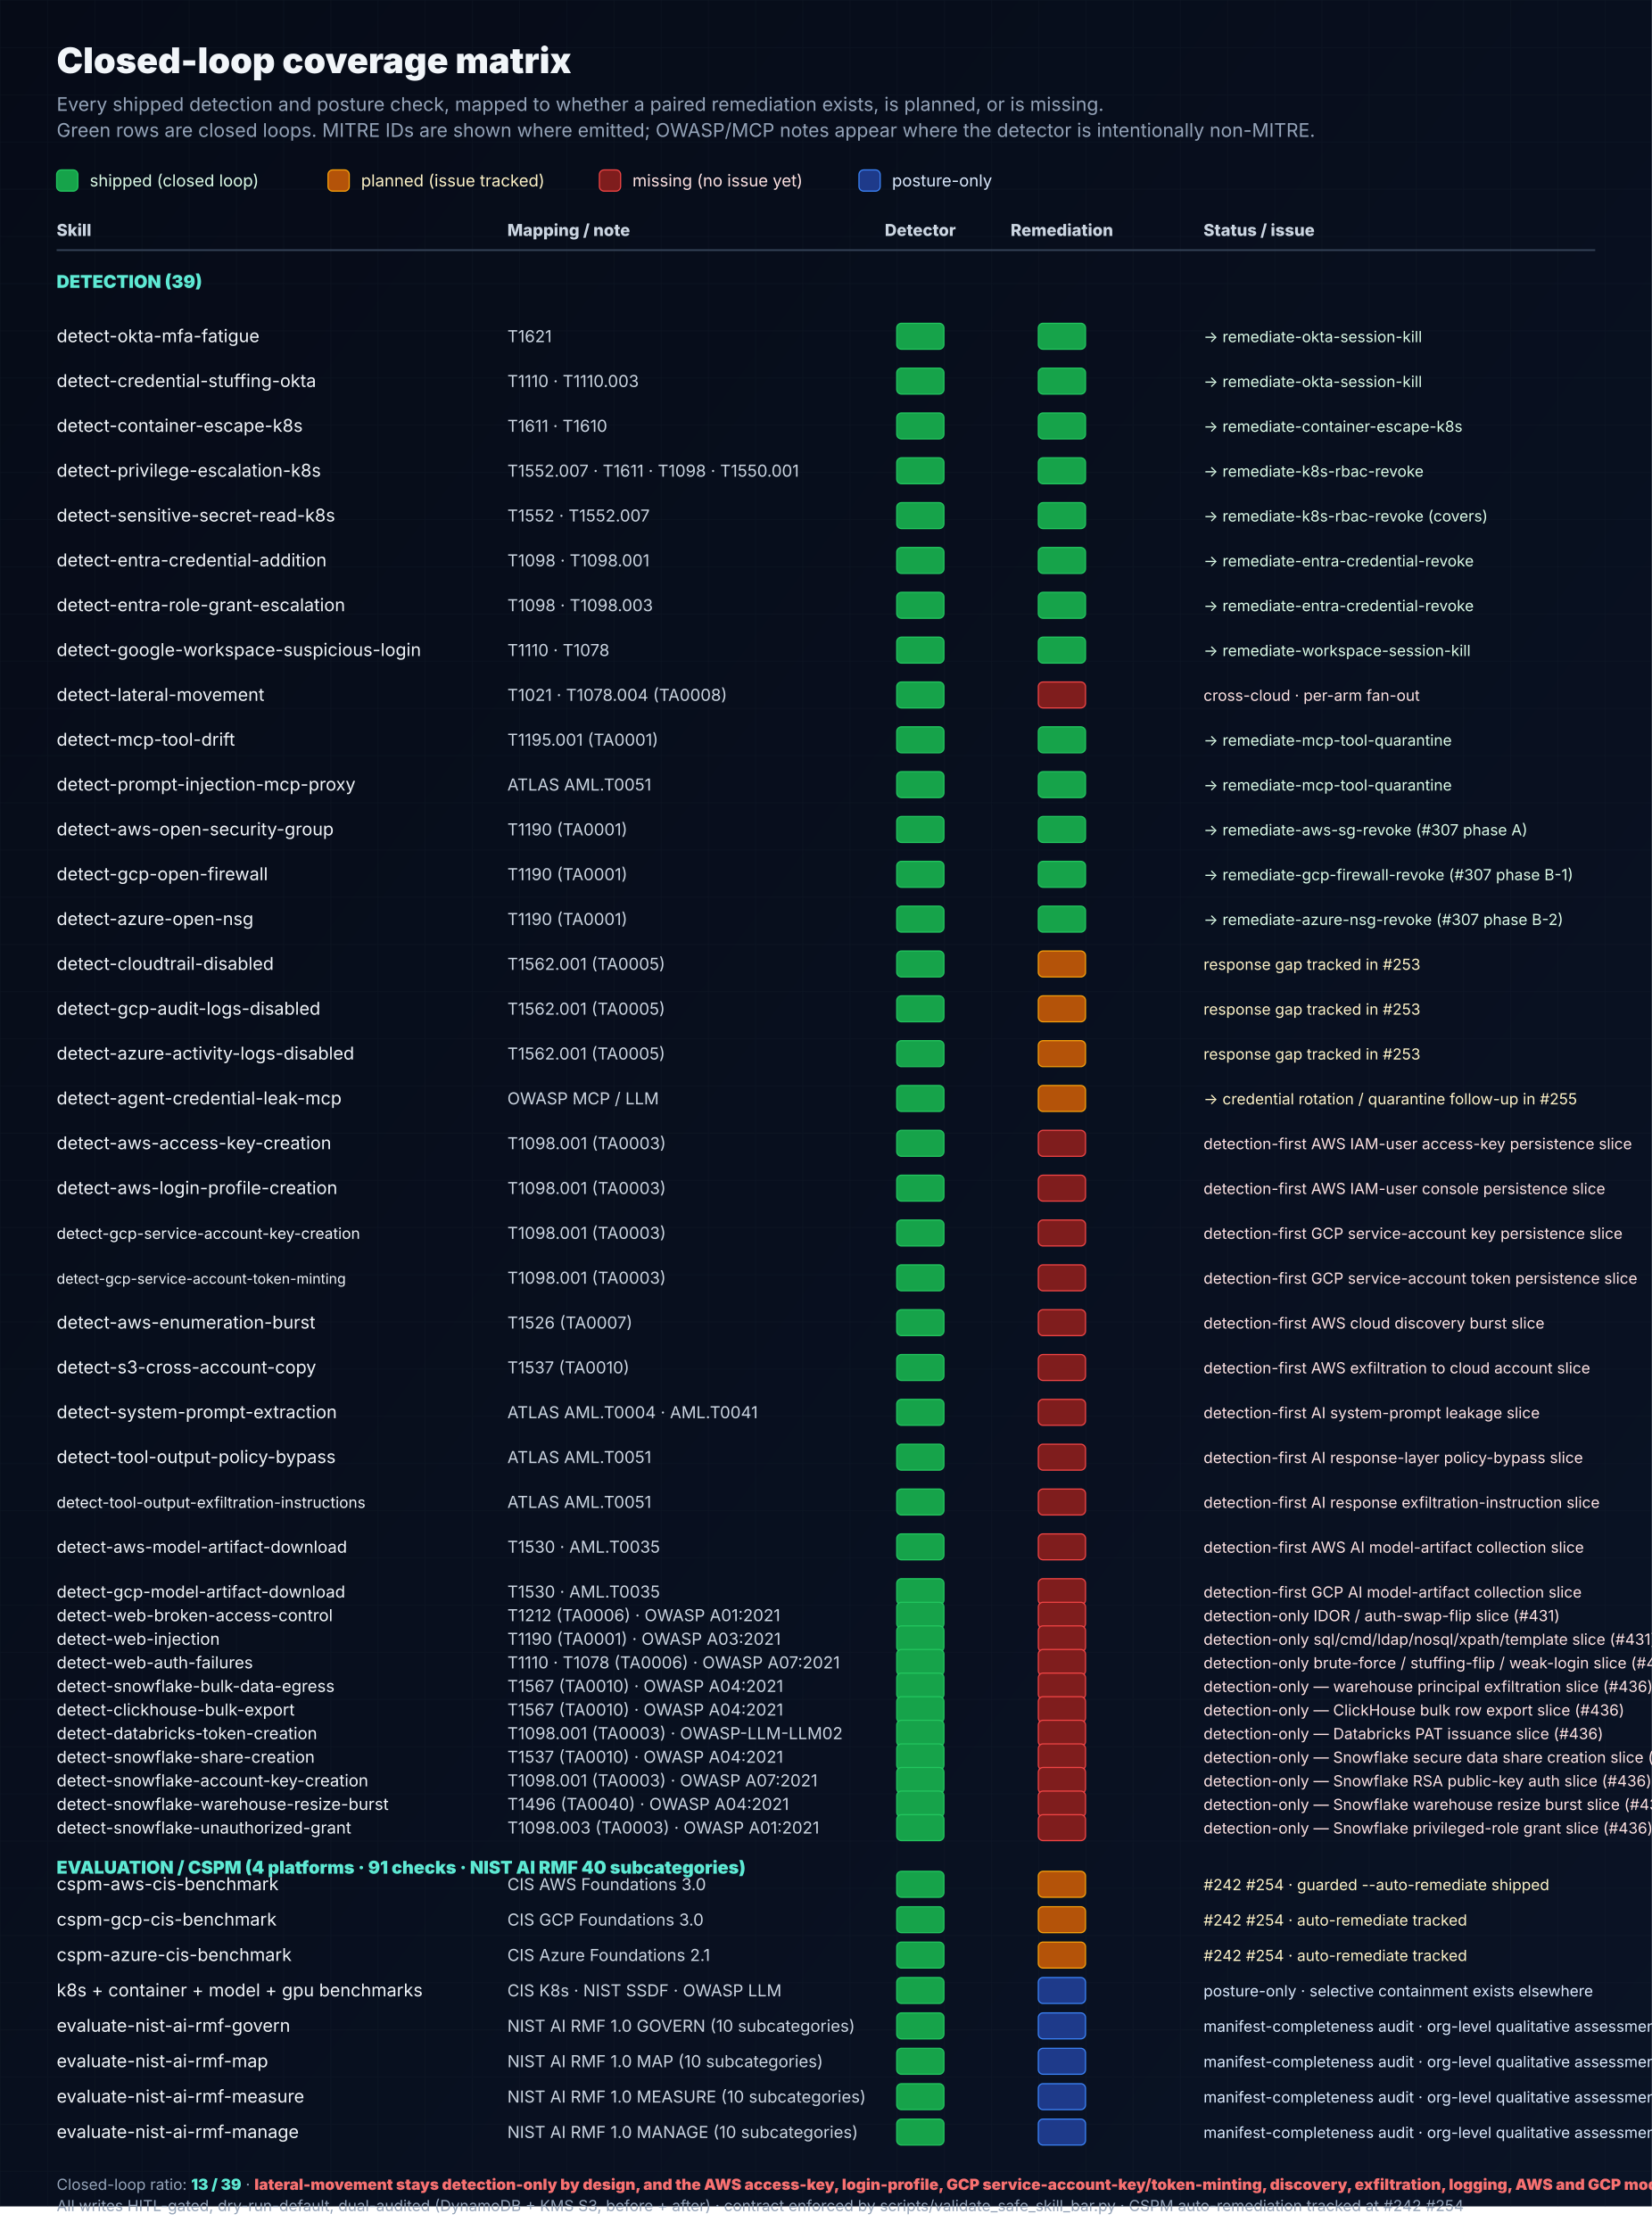
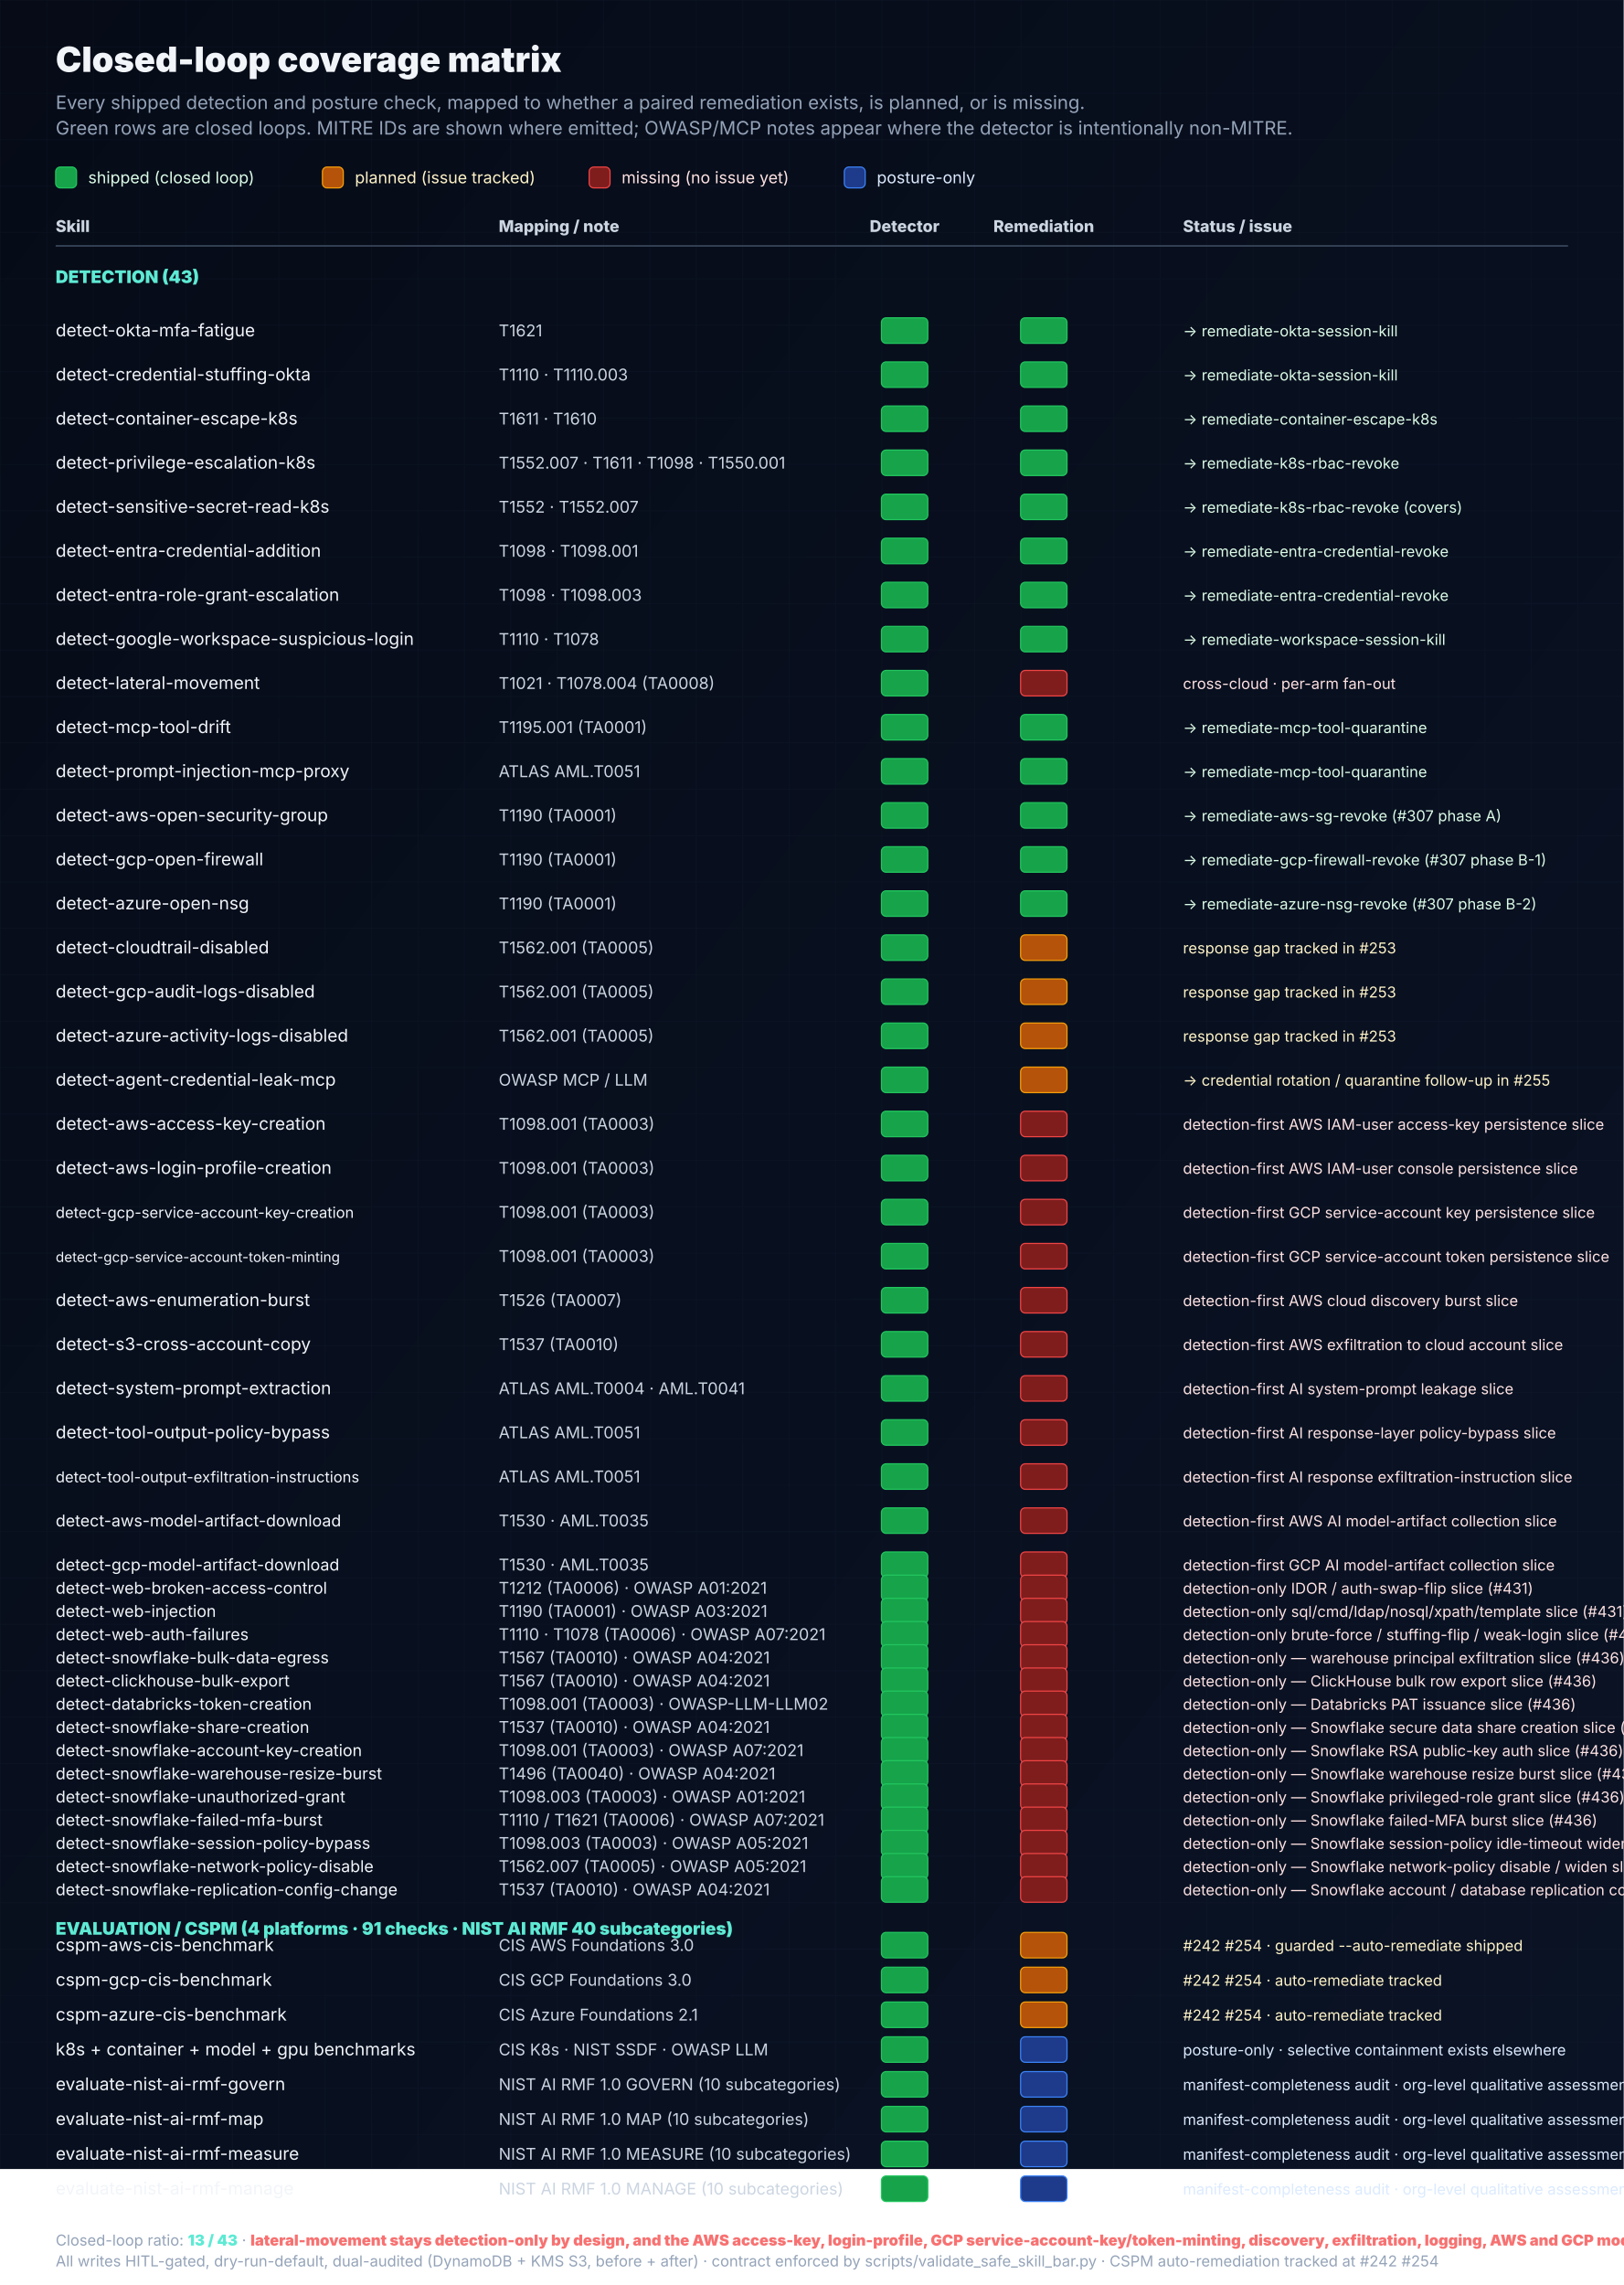
- <svg xmlns="http://www.w3.org/2000/svg" width="1400" height="1890" viewBox="0 0 1400 1890" role="img" aria-labelledby="cm-title cm-desc">
+ <svg xmlns="http://www.w3.org/2000/svg" width="1400" height="1970" viewBox="0 0 1400 1970" role="img" aria-labelledby="cm-title cm-desc">
  <defs>
    <linearGradient id="bg2" x1="0" y1="0" x2="1" y2="1">
      <stop offset="0%" stop-color="#060b17" />
      <stop offset="100%" stop-color="#0a1325" />
    </linearGradient>
    <pattern id="grid2" x="0" y="0" width="40" height="40" patternUnits="userSpaceOnUse">
      <path d="M40 0H0V40" fill="none" stroke="#1e293b" stroke-opacity="0.25" stroke-width="1" />
    </pattern>
  </defs>
  <rect width="1400" height="1870" fill="url(#bg2)" />
  <rect width="1400" height="1870" fill="url(#grid2)" />
  <text x="48" y="62" fill="#f1f5f9" font-family="Inter, system-ui, sans-serif" font-size="30" font-weight="900">Closed-loop coverage matrix</text>
  <text x="48" y="94" fill="#94a3b8" font-family="Inter, system-ui, sans-serif" font-size="16">Every shipped detection and posture check, mapped to whether a paired remediation exists, is planned, or is missing.</text>
  <text x="48" y="116" fill="#94a3b8" font-family="Inter, system-ui, sans-serif" font-size="16">Green rows are closed loops. MITRE IDs are shown where emitted; OWASP/MCP notes appear where the detector is intentionally non-MITRE.</text>
  <g transform="translate(48,144)" font-family="Inter, system-ui, sans-serif" font-size="14">
    <g>
      <rect x="0" y="0" width="18" height="18" rx="4" fill="#16a34a" stroke="#22c55e" />
      <text x="28" y="14" fill="#dcfce7">shipped (closed loop)</text>
    </g>
    <g transform="translate(230,0)">
      <rect x="0" y="0" width="18" height="18" rx="4" fill="#b45309" stroke="#f59e0b" />
      <text x="28" y="14" fill="#fef3c7">planned (issue tracked)</text>
    </g>
    <g transform="translate(460,0)">
      <rect x="0" y="0" width="18" height="18" rx="4" fill="#7f1d1d" stroke="#ef4444" />
      <text x="28" y="14" fill="#fee2e2">missing (no issue yet)</text>
    </g>
    <g transform="translate(680,0)">
      <rect x="0" y="0" width="18" height="18" rx="4" fill="#1e3a8a" stroke="#3b82f6" />
      <text x="28" y="14" fill="#dbeafe">posture-only</text>
    </g>
  </g>
  <g font-family="Inter, system-ui, sans-serif" font-size="14" font-weight="800" fill="#cbd5e1">
    <text x="48" y="200">Skill</text>
    <text x="430" y="200">Mapping / note</text>
    <text x="780" y="200" text-anchor="middle">Detector</text>
    <text x="900" y="200" text-anchor="middle">Remediation</text>
    <text x="1020" y="200">Status / issue</text>
  </g>
  <line x1="48" y1="212" x2="1352" y2="212" stroke="#334155" stroke-width="1.5" />
-   <text x="48" y="244" fill="#5eead4" font-family="Inter, system-ui, sans-serif" font-size="15" font-weight="900">DETECTION (39)</text>
+   <text x="48" y="244" fill="#5eead4" font-family="Inter, system-ui, sans-serif" font-size="15" font-weight="900">DETECTION (43)</text>
  <g font-family="Inter, system-ui, sans-serif">
    <text x="48" y="290" fill="#f1f5f9" font-size="15">detect-okta-mfa-fatigue</text>
    <text x="430" y="290" fill="#cbd5e1" font-size="14">T1621</text>
    <rect x="760" y="274" width="40" height="22" rx="4" fill="#16a34a" stroke="#22c55e" />
    <rect x="880" y="274" width="40" height="22" rx="4" fill="#16a34a" stroke="#22c55e" />
    <text x="1020" y="290" fill="#dcfce7" font-size="13">→ remediate-okta-session-kill</text>
  </g>
  <g font-family="Inter, system-ui, sans-serif">
    <text x="48" y="328" fill="#f1f5f9" font-size="15">detect-credential-stuffing-okta</text>
    <text x="430" y="328" fill="#cbd5e1" font-size="14">T1110 · T1110.003</text>
    <rect x="760" y="312" width="40" height="22" rx="4" fill="#16a34a" stroke="#22c55e" />
    <rect x="880" y="312" width="40" height="22" rx="4" fill="#16a34a" stroke="#22c55e" />
    <text x="1020" y="328" fill="#dcfce7" font-size="13">→ remediate-okta-session-kill</text>
  </g>
  <g font-family="Inter, system-ui, sans-serif">
    <text x="48" y="366" fill="#f1f5f9" font-size="15">detect-container-escape-k8s</text>
    <text x="430" y="366" fill="#cbd5e1" font-size="14">T1611 · T1610</text>
    <rect x="760" y="350" width="40" height="22" rx="4" fill="#16a34a" stroke="#22c55e" />
    <rect x="880" y="350" width="40" height="22" rx="4" fill="#16a34a" stroke="#22c55e" />
    <text x="1020" y="366" fill="#dcfce7" font-size="13">→ remediate-container-escape-k8s</text>
  </g>
  <g font-family="Inter, system-ui, sans-serif">
    <text x="48" y="404" fill="#f1f5f9" font-size="15">detect-privilege-escalation-k8s</text>
    <text x="430" y="404" fill="#cbd5e1" font-size="14">T1552.007 · T1611 · T1098 · T1550.001</text>
    <rect x="760" y="388" width="40" height="22" rx="4" fill="#16a34a" stroke="#22c55e" />
    <rect x="880" y="388" width="40" height="22" rx="4" fill="#16a34a" stroke="#22c55e" />
    <text x="1020" y="404" fill="#dcfce7" font-size="13">→ remediate-k8s-rbac-revoke</text>
  </g>
  <g font-family="Inter, system-ui, sans-serif">
    <text x="48" y="442" fill="#f1f5f9" font-size="15">detect-sensitive-secret-read-k8s</text>
    <text x="430" y="442" fill="#cbd5e1" font-size="14">T1552 · T1552.007</text>
    <rect x="760" y="426" width="40" height="22" rx="4" fill="#16a34a" stroke="#22c55e" />
    <rect x="880" y="426" width="40" height="22" rx="4" fill="#16a34a" stroke="#22c55e" />
    <text x="1020" y="442" fill="#dcfce7" font-size="13">→ remediate-k8s-rbac-revoke (covers)</text>
  </g>
  <g font-family="Inter, system-ui, sans-serif">
    <text x="48" y="480" fill="#f1f5f9" font-size="15">detect-entra-credential-addition</text>
    <text x="430" y="480" fill="#cbd5e1" font-size="14">T1098 · T1098.001</text>
    <rect x="760" y="464" width="40" height="22" rx="4" fill="#16a34a" stroke="#22c55e" />
    <rect x="880" y="464" width="40" height="22" rx="4" fill="#16a34a" stroke="#22c55e" />
    <text x="1020" y="480" fill="#dcfce7" font-size="13">→ remediate-entra-credential-revoke</text>
  </g>
  <g font-family="Inter, system-ui, sans-serif">
    <text x="48" y="518" fill="#f1f5f9" font-size="15">detect-entra-role-grant-escalation</text>
    <text x="430" y="518" fill="#cbd5e1" font-size="14">T1098 · T1098.003</text>
    <rect x="760" y="502" width="40" height="22" rx="4" fill="#16a34a" stroke="#22c55e" />
    <rect x="880" y="502" width="40" height="22" rx="4" fill="#16a34a" stroke="#22c55e" />
    <text x="1020" y="518" fill="#dcfce7" font-size="13">→ remediate-entra-credential-revoke</text>
  </g>
  <g font-family="Inter, system-ui, sans-serif">
    <text x="48" y="556" fill="#f1f5f9" font-size="15">detect-google-workspace-suspicious-login</text>
    <text x="430" y="556" fill="#cbd5e1" font-size="14">T1110 · T1078</text>
    <rect x="760" y="540" width="40" height="22" rx="4" fill="#16a34a" stroke="#22c55e" />
    <rect x="880" y="540" width="40" height="22" rx="4" fill="#16a34a" stroke="#22c55e" />
    <text x="1020" y="556" fill="#dcfce7" font-size="13">→ remediate-workspace-session-kill</text>
  </g>
  <g font-family="Inter, system-ui, sans-serif">
    <text x="48" y="594" fill="#f1f5f9" font-size="15">detect-lateral-movement</text>
    <text x="430" y="594" fill="#cbd5e1" font-size="14">T1021 · T1078.004 (TA0008)</text>
    <rect x="760" y="578" width="40" height="22" rx="4" fill="#16a34a" stroke="#22c55e" />
    <rect x="880" y="578" width="40" height="22" rx="4" fill="#7f1d1d" stroke="#ef4444" />
    <text x="1020" y="594" fill="#fee2e2" font-size="13">cross-cloud · per-arm fan-out</text>
  </g>
  <g font-family="Inter, system-ui, sans-serif">
    <text x="48" y="632" fill="#f1f5f9" font-size="15">detect-mcp-tool-drift</text>
    <text x="430" y="632" fill="#cbd5e1" font-size="14">T1195.001 (TA0001)</text>
    <rect x="760" y="616" width="40" height="22" rx="4" fill="#16a34a" stroke="#22c55e" />
    <rect x="880" y="616" width="40" height="22" rx="4" fill="#16a34a" stroke="#22c55e" />
    <text x="1020" y="632" fill="#dcfce7" font-size="13">→ remediate-mcp-tool-quarantine</text>
  </g>
  <g font-family="Inter, system-ui, sans-serif">
    <text x="48" y="670" fill="#f1f5f9" font-size="15">detect-prompt-injection-mcp-proxy</text>
    <text x="430" y="670" fill="#cbd5e1" font-size="14">ATLAS AML.T0051</text>
    <rect x="760" y="654" width="40" height="22" rx="4" fill="#16a34a" stroke="#22c55e" />
    <rect x="880" y="654" width="40" height="22" rx="4" fill="#16a34a" stroke="#22c55e" />
    <text x="1020" y="670" fill="#dcfce7" font-size="13">→ remediate-mcp-tool-quarantine</text>
  </g>
  <g font-family="Inter, system-ui, sans-serif">
    <text x="48" y="708" fill="#f1f5f9" font-size="15">detect-aws-open-security-group</text>
    <text x="430" y="708" fill="#cbd5e1" font-size="14">T1190 (TA0001)</text>
    <rect x="760" y="692" width="40" height="22" rx="4" fill="#16a34a" stroke="#22c55e" />
    <rect x="880" y="692" width="40" height="22" rx="4" fill="#16a34a" stroke="#22c55e" />
    <text x="1020" y="708" fill="#dcfce7" font-size="13">→ remediate-aws-sg-revoke (#307 phase A)</text>
  </g>
  <g font-family="Inter, system-ui, sans-serif">
    <text x="48" y="746" fill="#f1f5f9" font-size="15">detect-gcp-open-firewall</text>
    <text x="430" y="746" fill="#cbd5e1" font-size="14">T1190 (TA0001)</text>
    <rect x="760" y="730" width="40" height="22" rx="4" fill="#16a34a" stroke="#22c55e" />
    <rect x="880" y="730" width="40" height="22" rx="4" fill="#16a34a" stroke="#22c55e" />
    <text x="1020" y="746" fill="#dcfce7" font-size="13">→ remediate-gcp-firewall-revoke (#307 phase B-1)</text>
  </g>
  <g font-family="Inter, system-ui, sans-serif">
    <text x="48" y="784" fill="#f1f5f9" font-size="15">detect-azure-open-nsg</text>
    <text x="430" y="784" fill="#cbd5e1" font-size="14">T1190 (TA0001)</text>
    <rect x="760" y="768" width="40" height="22" rx="4" fill="#16a34a" stroke="#22c55e" />
    <rect x="880" y="768" width="40" height="22" rx="4" fill="#16a34a" stroke="#22c55e" />
    <text x="1020" y="784" fill="#dcfce7" font-size="13">→ remediate-azure-nsg-revoke (#307 phase B-2)</text>
  </g>
  <g font-family="Inter, system-ui, sans-serif">
    <text x="48" y="822" fill="#f1f5f9" font-size="15">detect-cloudtrail-disabled</text>
    <text x="430" y="822" fill="#cbd5e1" font-size="14">T1562.001 (TA0005)</text>
    <rect x="760" y="806" width="40" height="22" rx="4" fill="#16a34a" stroke="#22c55e" />
    <rect x="880" y="806" width="40" height="22" rx="4" fill="#b45309" stroke="#f59e0b" />
    <text x="1020" y="822" fill="#fef3c7" font-size="13">response gap tracked in #253</text>
  </g>
  <g font-family="Inter, system-ui, sans-serif">
    <text x="48" y="860" fill="#f1f5f9" font-size="15">detect-gcp-audit-logs-disabled</text>
    <text x="430" y="860" fill="#cbd5e1" font-size="14">T1562.001 (TA0005)</text>
    <rect x="760" y="844" width="40" height="22" rx="4" fill="#16a34a" stroke="#22c55e" />
    <rect x="880" y="844" width="40" height="22" rx="4" fill="#b45309" stroke="#f59e0b" />
    <text x="1020" y="860" fill="#fef3c7" font-size="13">response gap tracked in #253</text>
  </g>
  <g font-family="Inter, system-ui, sans-serif">
    <text x="48" y="898" fill="#f1f5f9" font-size="15">detect-azure-activity-logs-disabled</text>
    <text x="430" y="898" fill="#cbd5e1" font-size="14">T1562.001 (TA0005)</text>
    <rect x="760" y="882" width="40" height="22" rx="4" fill="#16a34a" stroke="#22c55e" />
    <rect x="880" y="882" width="40" height="22" rx="4" fill="#b45309" stroke="#f59e0b" />
    <text x="1020" y="898" fill="#fef3c7" font-size="13">response gap tracked in #253</text>
  </g>
  <g font-family="Inter, system-ui, sans-serif">
    <text x="48" y="936" fill="#f1f5f9" font-size="15">detect-agent-credential-leak-mcp</text>
    <text x="430" y="936" fill="#cbd5e1" font-size="14">OWASP MCP / LLM</text>
    <rect x="760" y="920" width="40" height="22" rx="4" fill="#16a34a" stroke="#22c55e" />
    <rect x="880" y="920" width="40" height="22" rx="4" fill="#b45309" stroke="#f59e0b" />
    <text x="1020" y="936" fill="#fef3c7" font-size="13">→ credential rotation / quarantine follow-up in #255</text>
  </g>
  <g font-family="Inter, system-ui, sans-serif">
    <text x="48" y="974" fill="#f1f5f9" font-size="15">detect-aws-access-key-creation</text>
    <text x="430" y="974" fill="#cbd5e1" font-size="14">T1098.001 (TA0003)</text>
    <rect x="760" y="958" width="40" height="22" rx="4" fill="#16a34a" stroke="#22c55e" />
    <rect x="880" y="958" width="40" height="22" rx="4" fill="#7f1d1d" stroke="#ef4444" />
    <text x="1020" y="974" fill="#fee2e2" font-size="13">detection-first AWS IAM-user access-key persistence slice</text>
  </g>
  <g font-family="Inter, system-ui, sans-serif">
    <text x="48" y="1012" fill="#f1f5f9" font-size="15">detect-aws-login-profile-creation</text>
    <text x="430" y="1012" fill="#cbd5e1" font-size="14">T1098.001 (TA0003)</text>
    <rect x="760" y="996" width="40" height="22" rx="4" fill="#16a34a" stroke="#22c55e" />
    <rect x="880" y="996" width="40" height="22" rx="4" fill="#7f1d1d" stroke="#ef4444" />
    <text x="1020" y="1012" fill="#fee2e2" font-size="13">detection-first AWS IAM-user console persistence slice</text>
  </g>
  <g font-family="Inter, system-ui, sans-serif">
    <text x="48" y="1050" fill="#f1f5f9" font-size="13">detect-gcp-service-account-key-creation</text>
    <text x="430" y="1050" fill="#cbd5e1" font-size="14">T1098.001 (TA0003)</text>
    <rect x="760" y="1034" width="40" height="22" rx="4" fill="#16a34a" stroke="#22c55e" />
    <rect x="880" y="1034" width="40" height="22" rx="4" fill="#7f1d1d" stroke="#ef4444" />
    <text x="1020" y="1050" fill="#fee2e2" font-size="13">detection-first GCP service-account key persistence slice</text>
  </g>
  <g font-family="Inter, system-ui, sans-serif">
    <text x="48" y="1088" fill="#f1f5f9" font-size="12">detect-gcp-service-account-token-minting</text>
    <text x="430" y="1088" fill="#cbd5e1" font-size="14">T1098.001 (TA0003)</text>
    <rect x="760" y="1072" width="40" height="22" rx="4" fill="#16a34a" stroke="#22c55e" />
    <rect x="880" y="1072" width="40" height="22" rx="4" fill="#7f1d1d" stroke="#ef4444" />
    <text x="1020" y="1088" fill="#fee2e2" font-size="13">detection-first GCP service-account token persistence slice</text>
  </g>
  <g font-family="Inter, system-ui, sans-serif">
    <text x="48" y="1126" fill="#f1f5f9" font-size="15">detect-aws-enumeration-burst</text>
    <text x="430" y="1126" fill="#cbd5e1" font-size="14">T1526 (TA0007)</text>
    <rect x="760" y="1110" width="40" height="22" rx="4" fill="#16a34a" stroke="#22c55e" />
    <rect x="880" y="1110" width="40" height="22" rx="4" fill="#7f1d1d" stroke="#ef4444" />
    <text x="1020" y="1126" fill="#fee2e2" font-size="13">detection-first AWS cloud discovery burst slice</text>
  </g>
  <g font-family="Inter, system-ui, sans-serif">
    <text x="48" y="1164" fill="#f1f5f9" font-size="15">detect-s3-cross-account-copy</text>
    <text x="430" y="1164" fill="#cbd5e1" font-size="14">T1537 (TA0010)</text>
    <rect x="760" y="1148" width="40" height="22" rx="4" fill="#16a34a" stroke="#22c55e" />
    <rect x="880" y="1148" width="40" height="22" rx="4" fill="#7f1d1d" stroke="#ef4444" />
    <text x="1020" y="1164" fill="#fee2e2" font-size="13">detection-first AWS exfiltration to cloud account slice</text>
  </g>
  <g font-family="Inter, system-ui, sans-serif">
    <text x="48" y="1202" fill="#f1f5f9" font-size="15">detect-system-prompt-extraction</text>
    <text x="430" y="1202" fill="#cbd5e1" font-size="14">ATLAS AML.T0004 · AML.T0041</text>
    <rect x="760" y="1186" width="40" height="22" rx="4" fill="#16a34a" stroke="#22c55e" />
    <rect x="880" y="1186" width="40" height="22" rx="4" fill="#7f1d1d" stroke="#ef4444" />
    <text x="1020" y="1202" fill="#fee2e2" font-size="13">detection-first AI system-prompt leakage slice</text>
  </g>
  <g font-family="Inter, system-ui, sans-serif">
    <text x="48" y="1240" fill="#f1f5f9" font-size="15">detect-tool-output-policy-bypass</text>
    <text x="430" y="1240" fill="#cbd5e1" font-size="14">ATLAS AML.T0051</text>
    <rect x="760" y="1224" width="40" height="22" rx="4" fill="#16a34a" stroke="#22c55e" />
    <rect x="880" y="1224" width="40" height="22" rx="4" fill="#7f1d1d" stroke="#ef4444" />
    <text x="1020" y="1240" fill="#fee2e2" font-size="13">detection-first AI response-layer policy-bypass slice</text>
  </g>
  <g font-family="Inter, system-ui, sans-serif">
    <text x="48" y="1278" fill="#f1f5f9" font-size="13">detect-tool-output-exfiltration-instructions</text>
    <text x="430" y="1278" fill="#cbd5e1" font-size="14">ATLAS AML.T0051</text>
    <rect x="760" y="1262" width="40" height="22" rx="4" fill="#16a34a" stroke="#22c55e" />
    <rect x="880" y="1262" width="40" height="22" rx="4" fill="#7f1d1d" stroke="#ef4444" />
    <text x="1020" y="1278" fill="#fee2e2" font-size="13">detection-first AI response exfiltration-instruction slice</text>
  </g>
  <g font-family="Inter, system-ui, sans-serif">
    <text x="48" y="1316" fill="#f1f5f9" font-size="14">detect-aws-model-artifact-download</text>
    <text x="430" y="1316" fill="#cbd5e1" font-size="14">T1530 · AML.T0035</text>
    <rect x="760" y="1300" width="40" height="22" rx="4" fill="#16a34a" stroke="#22c55e" />
    <rect x="880" y="1300" width="40" height="22" rx="4" fill="#7f1d1d" stroke="#ef4444" />
    <text x="1020" y="1316" fill="#fee2e2" font-size="13">detection-first AWS AI model-artifact collection slice</text>
  </g>
  <g font-family="Inter, system-ui, sans-serif">
    <text x="48" y="1354" fill="#f1f5f9" font-size="14">detect-gcp-model-artifact-download</text>
    <text x="430" y="1354" fill="#cbd5e1" font-size="14">T1530 · AML.T0035</text>
    <rect x="760" y="1338" width="40" height="22" rx="4" fill="#16a34a" stroke="#22c55e" />
    <rect x="880" y="1338" width="40" height="22" rx="4" fill="#7f1d1d" stroke="#ef4444" />
    <text x="1020" y="1354" fill="#fee2e2" font-size="13">detection-first GCP AI model-artifact collection slice</text>
  </g>
  <g font-family="Inter, system-ui, sans-serif">
    <text x="48" y="1374" fill="#f1f5f9" font-size="14">detect-web-broken-access-control</text>
    <text x="430" y="1374" fill="#cbd5e1" font-size="14">T1212 (TA0006) · OWASP A01:2021</text>
    <rect x="760" y="1358" width="40" height="22" rx="4" fill="#16a34a" stroke="#22c55e" />
    <rect x="880" y="1358" width="40" height="22" rx="4" fill="#7f1d1d" stroke="#ef4444" />
    <text x="1020" y="1374" fill="#fee2e2" font-size="13">detection-only IDOR / auth-swap-flip slice (#431)</text>
  </g>
  <g font-family="Inter, system-ui, sans-serif">
    <text x="48" y="1394" fill="#f1f5f9" font-size="14">detect-web-injection</text>
    <text x="430" y="1394" fill="#cbd5e1" font-size="14">T1190 (TA0001) · OWASP A03:2021</text>
    <rect x="760" y="1378" width="40" height="22" rx="4" fill="#16a34a" stroke="#22c55e" />
    <rect x="880" y="1378" width="40" height="22" rx="4" fill="#7f1d1d" stroke="#ef4444" />
    <text x="1020" y="1394" fill="#fee2e2" font-size="13">detection-only sql/cmd/ldap/nosql/xpath/template slice (#431)</text>
  </g>
  <g font-family="Inter, system-ui, sans-serif">
    <text x="48" y="1414" fill="#f1f5f9" font-size="14">detect-web-auth-failures</text>
    <text x="430" y="1414" fill="#cbd5e1" font-size="14">T1110 · T1078 (TA0006) · OWASP A07:2021</text>
    <rect x="760" y="1398" width="40" height="22" rx="4" fill="#16a34a" stroke="#22c55e" />
    <rect x="880" y="1398" width="40" height="22" rx="4" fill="#7f1d1d" stroke="#ef4444" />
    <text x="1020" y="1414" fill="#fee2e2" font-size="13">detection-only brute-force / stuffing-flip / weak-login slice (#431)</text>
  </g>
  <g font-family="Inter, system-ui, sans-serif">
    <text x="48" y="1434" fill="#f1f5f9" font-size="14">detect-snowflake-bulk-data-egress</text>
    <text x="430" y="1434" fill="#cbd5e1" font-size="14">T1567 (TA0010) · OWASP A04:2021</text>
    <rect x="760" y="1418" width="40" height="22" rx="4" fill="#16a34a" stroke="#22c55e" />
    <rect x="880" y="1418" width="40" height="22" rx="4" fill="#7f1d1d" stroke="#ef4444" />
    <text x="1020" y="1434" fill="#fee2e2" font-size="13">detection-only — warehouse principal exfiltration slice (#436)</text>
  </g>
  <g font-family="Inter, system-ui, sans-serif">
    <text x="48" y="1454" fill="#f1f5f9" font-size="14">detect-clickhouse-bulk-export</text>
    <text x="430" y="1454" fill="#cbd5e1" font-size="14">T1567 (TA0010) · OWASP A04:2021</text>
    <rect x="760" y="1438" width="40" height="22" rx="4" fill="#16a34a" stroke="#22c55e" />
    <rect x="880" y="1438" width="40" height="22" rx="4" fill="#7f1d1d" stroke="#ef4444" />
    <text x="1020" y="1454" fill="#fee2e2" font-size="13">detection-only — ClickHouse bulk row export slice (#436)</text>
  </g>
  <g font-family="Inter, system-ui, sans-serif">
    <text x="48" y="1474" fill="#f1f5f9" font-size="14">detect-databricks-token-creation</text>
    <text x="430" y="1474" fill="#cbd5e1" font-size="14">T1098.001 (TA0003) · OWASP-LLM-LLM02</text>
    <rect x="760" y="1458" width="40" height="22" rx="4" fill="#16a34a" stroke="#22c55e" />
    <rect x="880" y="1458" width="40" height="22" rx="4" fill="#7f1d1d" stroke="#ef4444" />
    <text x="1020" y="1474" fill="#fee2e2" font-size="13">detection-only — Databricks PAT issuance slice (#436)</text>
  </g>
  <g font-family="Inter, system-ui, sans-serif">
    <text x="48" y="1494" fill="#f1f5f9" font-size="14">detect-snowflake-share-creation</text>
    <text x="430" y="1494" fill="#cbd5e1" font-size="14">T1537 (TA0010) · OWASP A04:2021</text>
    <rect x="760" y="1478" width="40" height="22" rx="4" fill="#16a34a" stroke="#22c55e" />
    <rect x="880" y="1478" width="40" height="22" rx="4" fill="#7f1d1d" stroke="#ef4444" />
    <text x="1020" y="1494" fill="#fee2e2" font-size="13">detection-only — Snowflake secure data share creation slice (#436)</text>
  </g>
  <g font-family="Inter, system-ui, sans-serif">
    <text x="48" y="1514" fill="#f1f5f9" font-size="14">detect-snowflake-account-key-creation</text>
    <text x="430" y="1514" fill="#cbd5e1" font-size="14">T1098.001 (TA0003) · OWASP A07:2021</text>
    <rect x="760" y="1498" width="40" height="22" rx="4" fill="#16a34a" stroke="#22c55e" />
    <rect x="880" y="1498" width="40" height="22" rx="4" fill="#7f1d1d" stroke="#ef4444" />
    <text x="1020" y="1514" fill="#fee2e2" font-size="13">detection-only — Snowflake RSA public-key auth slice (#436)</text>
  </g>
  <g font-family="Inter, system-ui, sans-serif">
    <text x="48" y="1534" fill="#f1f5f9" font-size="14">detect-snowflake-warehouse-resize-burst</text>
    <text x="430" y="1534" fill="#cbd5e1" font-size="14">T1496 (TA0040) · OWASP A04:2021</text>
    <rect x="760" y="1518" width="40" height="22" rx="4" fill="#16a34a" stroke="#22c55e" />
    <rect x="880" y="1518" width="40" height="22" rx="4" fill="#7f1d1d" stroke="#ef4444" />
    <text x="1020" y="1534" fill="#fee2e2" font-size="13">detection-only — Snowflake warehouse resize burst slice (#436)</text>
  </g>
  <g font-family="Inter, system-ui, sans-serif">
    <text x="48" y="1554" fill="#f1f5f9" font-size="14">detect-snowflake-unauthorized-grant</text>
    <text x="430" y="1554" fill="#cbd5e1" font-size="14">T1098.003 (TA0003) · OWASP A01:2021</text>
    <rect x="760" y="1538" width="40" height="22" rx="4" fill="#16a34a" stroke="#22c55e" />
    <rect x="880" y="1538" width="40" height="22" rx="4" fill="#7f1d1d" stroke="#ef4444" />
    <text x="1020" y="1554" fill="#fee2e2" font-size="13">detection-only — Snowflake privileged-role grant slice (#436)</text>
  </g>
-   <text x="48" y="1588" fill="#5eead4" font-family="Inter, system-ui, sans-serif" font-size="15" font-weight="900">EVALUATION / CSPM (4 platforms · 91 checks · NIST AI RMF 40 subcategories)</text>
-   <g font-family="Inter, system-ui, sans-serif">
-     <text x="48" y="1602" fill="#f1f5f9" font-size="15">cspm-aws-cis-benchmark</text>
-     <text x="430" y="1602" fill="#cbd5e1" font-size="14">CIS AWS Foundations 3.0</text>
-     <rect x="760" y="1586" width="40" height="22" rx="4" fill="#16a34a" stroke="#22c55e" />
-     <rect x="880" y="1586" width="40" height="22" rx="4" fill="#b45309" stroke="#f59e0b" />
-     <text x="1020" y="1602" fill="#fef3c7" font-size="13">#242 #254 · guarded --auto-remediate shipped</text>
-   </g>
-   <g font-family="Inter, system-ui, sans-serif">
-     <text x="48" y="1632" fill="#f1f5f9" font-size="15">cspm-gcp-cis-benchmark</text>
-     <text x="430" y="1632" fill="#cbd5e1" font-size="14">CIS GCP Foundations 3.0</text>
-     <rect x="760" y="1616" width="40" height="22" rx="4" fill="#16a34a" stroke="#22c55e" />
-     <rect x="880" y="1616" width="40" height="22" rx="4" fill="#b45309" stroke="#f59e0b" />
-     <text x="1020" y="1632" fill="#fef3c7" font-size="13">#242 #254 · auto-remediate tracked</text>
-   </g>
-   <g font-family="Inter, system-ui, sans-serif">
-     <text x="48" y="1662" fill="#f1f5f9" font-size="15">cspm-azure-cis-benchmark</text>
-     <text x="430" y="1662" fill="#cbd5e1" font-size="14">CIS Azure Foundations 2.1</text>
-     <rect x="760" y="1646" width="40" height="22" rx="4" fill="#16a34a" stroke="#22c55e" />
-     <rect x="880" y="1646" width="40" height="22" rx="4" fill="#b45309" stroke="#f59e0b" />
-     <text x="1020" y="1662" fill="#fef3c7" font-size="13">#242 #254 · auto-remediate tracked</text>
-   </g>
-   <g font-family="Inter, system-ui, sans-serif">
-     <text x="48" y="1692" fill="#f1f5f9" font-size="15">k8s + container + model + gpu benchmarks</text>
-     <text x="430" y="1692" fill="#cbd5e1" font-size="14">CIS K8s · NIST SSDF · OWASP LLM</text>
-     <rect x="760" y="1676" width="40" height="22" rx="4" fill="#16a34a" stroke="#22c55e" />
-     <rect x="880" y="1676" width="40" height="22" rx="4" fill="#1e3a8a" stroke="#3b82f6" />
-     <text x="1020" y="1692" fill="#dbeafe" font-size="13">posture-only · selective containment exists elsewhere</text>
-     <text x="48" y="1722" fill="#f1f5f9" font-size="15">evaluate-nist-ai-rmf-govern</text>
-     <text x="430" y="1722" fill="#cbd5e1" font-size="14">NIST AI RMF 1.0 GOVERN (10 subcategories)</text>
-     <rect x="760" y="1706" width="40" height="22" rx="4" fill="#16a34a" stroke="#22c55e" />
-     <rect x="880" y="1706" width="40" height="22" rx="4" fill="#1e3a8a" stroke="#3b82f6" />
-     <text x="1020" y="1722" fill="#dbeafe" font-size="13">manifest-completeness audit · org-level qualitative assessment deferred (#435)</text>
-     <text x="48" y="1752" fill="#f1f5f9" font-size="15">evaluate-nist-ai-rmf-map</text>
-     <text x="430" y="1752" fill="#cbd5e1" font-size="14">NIST AI RMF 1.0 MAP (10 subcategories)</text>
-     <rect x="760" y="1736" width="40" height="22" rx="4" fill="#16a34a" stroke="#22c55e" />
-     <rect x="880" y="1736" width="40" height="22" rx="4" fill="#1e3a8a" stroke="#3b82f6" />
-     <text x="1020" y="1752" fill="#dbeafe" font-size="13">manifest-completeness audit · org-level qualitative assessment deferred (#435)</text>
-     <text x="48" y="1782" fill="#f1f5f9" font-size="15">evaluate-nist-ai-rmf-measure</text>
-     <text x="430" y="1782" fill="#cbd5e1" font-size="14">NIST AI RMF 1.0 MEASURE (10 subcategories)</text>
-     <rect x="760" y="1766" width="40" height="22" rx="4" fill="#16a34a" stroke="#22c55e" />
-     <rect x="880" y="1766" width="40" height="22" rx="4" fill="#1e3a8a" stroke="#3b82f6" />
-     <text x="1020" y="1782" fill="#dbeafe" font-size="13">manifest-completeness audit · org-level qualitative assessment deferred (#435)</text>
-     <text x="48" y="1812" fill="#f1f5f9" font-size="15">evaluate-nist-ai-rmf-manage</text>
-     <text x="430" y="1812" fill="#cbd5e1" font-size="14">NIST AI RMF 1.0 MANAGE (10 subcategories)</text>
-     <rect x="760" y="1796" width="40" height="22" rx="4" fill="#16a34a" stroke="#22c55e" />
-     <rect x="880" y="1796" width="40" height="22" rx="4" fill="#1e3a8a" stroke="#3b82f6" />
-     <text x="1020" y="1812" fill="#dbeafe" font-size="13">manifest-completeness audit · org-level qualitative assessment deferred (#435)</text>
-   </g>
-   <g font-family="Inter, system-ui, sans-serif">
-     <text x="48" y="1856" fill="#94a3b8" font-size="13">Closed-loop ratio: <tspan fill="#5eead4" font-weight="900">13 / 39</tspan> · <tspan fill="#f87171" font-weight="900">lateral-movement stays detection-only by design, and the AWS access-key, login-profile, GCP service-account-key/token-minting, discovery, exfiltration, logging, AWS and GCP model-artifact collection, MCP leakage, system-prompt, policy-bypass, response-exfiltration, Snowflake bulk-egress, Snowflake share-creation, Snowflake account-key, Snowflake warehouse resize-burst, Snowflake unauthorized-grant, ClickHouse bulk-export, and Databricks token-creation slices are detection-first today</tspan>
+   <g font-family="Inter, system-ui, sans-serif">
+     <text x="48" y="1574" fill="#f1f5f9" font-size="14">detect-snowflake-failed-mfa-burst</text>
+     <text x="430" y="1574" fill="#cbd5e1" font-size="14">T1110 / T1621 (TA0006) · OWASP A07:2021</text>
+     <rect x="760" y="1558" width="40" height="22" rx="4" fill="#16a34a" stroke="#22c55e" />
+     <rect x="880" y="1558" width="40" height="22" rx="4" fill="#7f1d1d" stroke="#ef4444" />
+     <text x="1020" y="1574" fill="#fee2e2" font-size="13">detection-only — Snowflake failed-MFA burst slice (#436)</text>
+   </g>
+   <g font-family="Inter, system-ui, sans-serif">
+     <text x="48" y="1594" fill="#f1f5f9" font-size="14">detect-snowflake-session-policy-bypass</text>
+     <text x="430" y="1594" fill="#cbd5e1" font-size="14">T1098.003 (TA0003) · OWASP A05:2021</text>
+     <rect x="760" y="1578" width="40" height="22" rx="4" fill="#16a34a" stroke="#22c55e" />
+     <rect x="880" y="1578" width="40" height="22" rx="4" fill="#7f1d1d" stroke="#ef4444" />
+     <text x="1020" y="1594" fill="#fee2e2" font-size="13">detection-only — Snowflake session-policy idle-timeout widening slice (#436)</text>
+   </g>
+   <g font-family="Inter, system-ui, sans-serif">
+     <text x="48" y="1614" fill="#f1f5f9" font-size="14">detect-snowflake-network-policy-disable</text>
+     <text x="430" y="1614" fill="#cbd5e1" font-size="14">T1562.007 (TA0005) · OWASP A05:2021</text>
+     <rect x="760" y="1598" width="40" height="22" rx="4" fill="#16a34a" stroke="#22c55e" />
+     <rect x="880" y="1598" width="40" height="22" rx="4" fill="#7f1d1d" stroke="#ef4444" />
+     <text x="1020" y="1614" fill="#fee2e2" font-size="13">detection-only — Snowflake network-policy disable / widen slice (#436)</text>
+   </g>
+   <g font-family="Inter, system-ui, sans-serif">
+     <text x="48" y="1634" fill="#f1f5f9" font-size="14">detect-snowflake-replication-config-change</text>
+     <text x="430" y="1634" fill="#cbd5e1" font-size="14">T1537 (TA0010) · OWASP A04:2021</text>
+     <rect x="760" y="1618" width="40" height="22" rx="4" fill="#16a34a" stroke="#22c55e" />
+     <rect x="880" y="1618" width="40" height="22" rx="4" fill="#7f1d1d" stroke="#ef4444" />
+     <text x="1020" y="1634" fill="#fee2e2" font-size="13">detection-only — Snowflake account / database replication config slice (#436)</text>
+   </g>
+   <text x="48" y="1668" fill="#5eead4" font-family="Inter, system-ui, sans-serif" font-size="15" font-weight="900">EVALUATION / CSPM (4 platforms · 91 checks · NIST AI RMF 40 subcategories)</text>
+   <g font-family="Inter, system-ui, sans-serif">
+     <text x="48" y="1682" fill="#f1f5f9" font-size="15">cspm-aws-cis-benchmark</text>
+     <text x="430" y="1682" fill="#cbd5e1" font-size="14">CIS AWS Foundations 3.0</text>
+     <rect x="760" y="1666" width="40" height="22" rx="4" fill="#16a34a" stroke="#22c55e" />
+     <rect x="880" y="1666" width="40" height="22" rx="4" fill="#b45309" stroke="#f59e0b" />
+     <text x="1020" y="1682" fill="#fef3c7" font-size="13">#242 #254 · guarded --auto-remediate shipped</text>
+   </g>
+   <g font-family="Inter, system-ui, sans-serif">
+     <text x="48" y="1712" fill="#f1f5f9" font-size="15">cspm-gcp-cis-benchmark</text>
+     <text x="430" y="1712" fill="#cbd5e1" font-size="14">CIS GCP Foundations 3.0</text>
+     <rect x="760" y="1696" width="40" height="22" rx="4" fill="#16a34a" stroke="#22c55e" />
+     <rect x="880" y="1696" width="40" height="22" rx="4" fill="#b45309" stroke="#f59e0b" />
+     <text x="1020" y="1712" fill="#fef3c7" font-size="13">#242 #254 · auto-remediate tracked</text>
+   </g>
+   <g font-family="Inter, system-ui, sans-serif">
+     <text x="48" y="1742" fill="#f1f5f9" font-size="15">cspm-azure-cis-benchmark</text>
+     <text x="430" y="1742" fill="#cbd5e1" font-size="14">CIS Azure Foundations 2.1</text>
+     <rect x="760" y="1726" width="40" height="22" rx="4" fill="#16a34a" stroke="#22c55e" />
+     <rect x="880" y="1726" width="40" height="22" rx="4" fill="#b45309" stroke="#f59e0b" />
+     <text x="1020" y="1742" fill="#fef3c7" font-size="13">#242 #254 · auto-remediate tracked</text>
+   </g>
+   <g font-family="Inter, system-ui, sans-serif">
+     <text x="48" y="1772" fill="#f1f5f9" font-size="15">k8s + container + model + gpu benchmarks</text>
+     <text x="430" y="1772" fill="#cbd5e1" font-size="14">CIS K8s · NIST SSDF · OWASP LLM</text>
+     <rect x="760" y="1756" width="40" height="22" rx="4" fill="#16a34a" stroke="#22c55e" />
+     <rect x="880" y="1756" width="40" height="22" rx="4" fill="#1e3a8a" stroke="#3b82f6" />
+     <text x="1020" y="1772" fill="#dbeafe" font-size="13">posture-only · selective containment exists elsewhere</text>
+     <text x="48" y="1802" fill="#f1f5f9" font-size="15">evaluate-nist-ai-rmf-govern</text>
+     <text x="430" y="1802" fill="#cbd5e1" font-size="14">NIST AI RMF 1.0 GOVERN (10 subcategories)</text>
+     <rect x="760" y="1786" width="40" height="22" rx="4" fill="#16a34a" stroke="#22c55e" />
+     <rect x="880" y="1786" width="40" height="22" rx="4" fill="#1e3a8a" stroke="#3b82f6" />
+     <text x="1020" y="1802" fill="#dbeafe" font-size="13">manifest-completeness audit · org-level qualitative assessment deferred (#435)</text>
+     <text x="48" y="1832" fill="#f1f5f9" font-size="15">evaluate-nist-ai-rmf-map</text>
+     <text x="430" y="1832" fill="#cbd5e1" font-size="14">NIST AI RMF 1.0 MAP (10 subcategories)</text>
+     <rect x="760" y="1816" width="40" height="22" rx="4" fill="#16a34a" stroke="#22c55e" />
+     <rect x="880" y="1816" width="40" height="22" rx="4" fill="#1e3a8a" stroke="#3b82f6" />
+     <text x="1020" y="1832" fill="#dbeafe" font-size="13">manifest-completeness audit · org-level qualitative assessment deferred (#435)</text>
+     <text x="48" y="1862" fill="#f1f5f9" font-size="15">evaluate-nist-ai-rmf-measure</text>
+     <text x="430" y="1862" fill="#cbd5e1" font-size="14">NIST AI RMF 1.0 MEASURE (10 subcategories)</text>
+     <rect x="760" y="1846" width="40" height="22" rx="4" fill="#16a34a" stroke="#22c55e" />
+     <rect x="880" y="1846" width="40" height="22" rx="4" fill="#1e3a8a" stroke="#3b82f6" />
+     <text x="1020" y="1862" fill="#dbeafe" font-size="13">manifest-completeness audit · org-level qualitative assessment deferred (#435)</text>
+     <text x="48" y="1892" fill="#f1f5f9" font-size="15">evaluate-nist-ai-rmf-manage</text>
+     <text x="430" y="1892" fill="#cbd5e1" font-size="14">NIST AI RMF 1.0 MANAGE (10 subcategories)</text>
+     <rect x="760" y="1876" width="40" height="22" rx="4" fill="#16a34a" stroke="#22c55e" />
+     <rect x="880" y="1876" width="40" height="22" rx="4" fill="#1e3a8a" stroke="#3b82f6" />
+     <text x="1020" y="1892" fill="#dbeafe" font-size="13">manifest-completeness audit · org-level qualitative assessment deferred (#435)</text>
+   </g>
+   <g font-family="Inter, system-ui, sans-serif">
+     <text x="48" y="1936" fill="#94a3b8" font-size="13">Closed-loop ratio: <tspan fill="#5eead4" font-weight="900">13 / 43</tspan> · <tspan fill="#f87171" font-weight="900">lateral-movement stays detection-only by design, and the AWS access-key, login-profile, GCP service-account-key/token-minting, discovery, exfiltration, logging, AWS and GCP model-artifact collection, MCP leakage, system-prompt, policy-bypass, response-exfiltration, Snowflake bulk-egress, Snowflake share-creation, Snowflake account-key, Snowflake warehouse resize-burst, Snowflake unauthorized-grant, Snowflake failed-MFA burst, Snowflake session-policy bypass, Snowflake network-policy disable, Snowflake replication-config change, ClickHouse bulk-export, and Databricks token-creation slices are detection-first today</tspan>
    </text>
-     <text x="48" y="1874" fill="#94a3b8" font-size="13">All writes HITL-gated, dry-run-default, dual-audited (DynamoDB + KMS S3, before + after) · contract enforced by scripts/validate_safe_skill_bar.py · CSPM auto-remediation tracked at #242 #254</text>
+     <text x="48" y="1954" fill="#94a3b8" font-size="13">All writes HITL-gated, dry-run-default, dual-audited (DynamoDB + KMS S3, before + after) · contract enforced by scripts/validate_safe_skill_bar.py · CSPM auto-remediation tracked at #242 #254</text>
  </g>
</svg>
